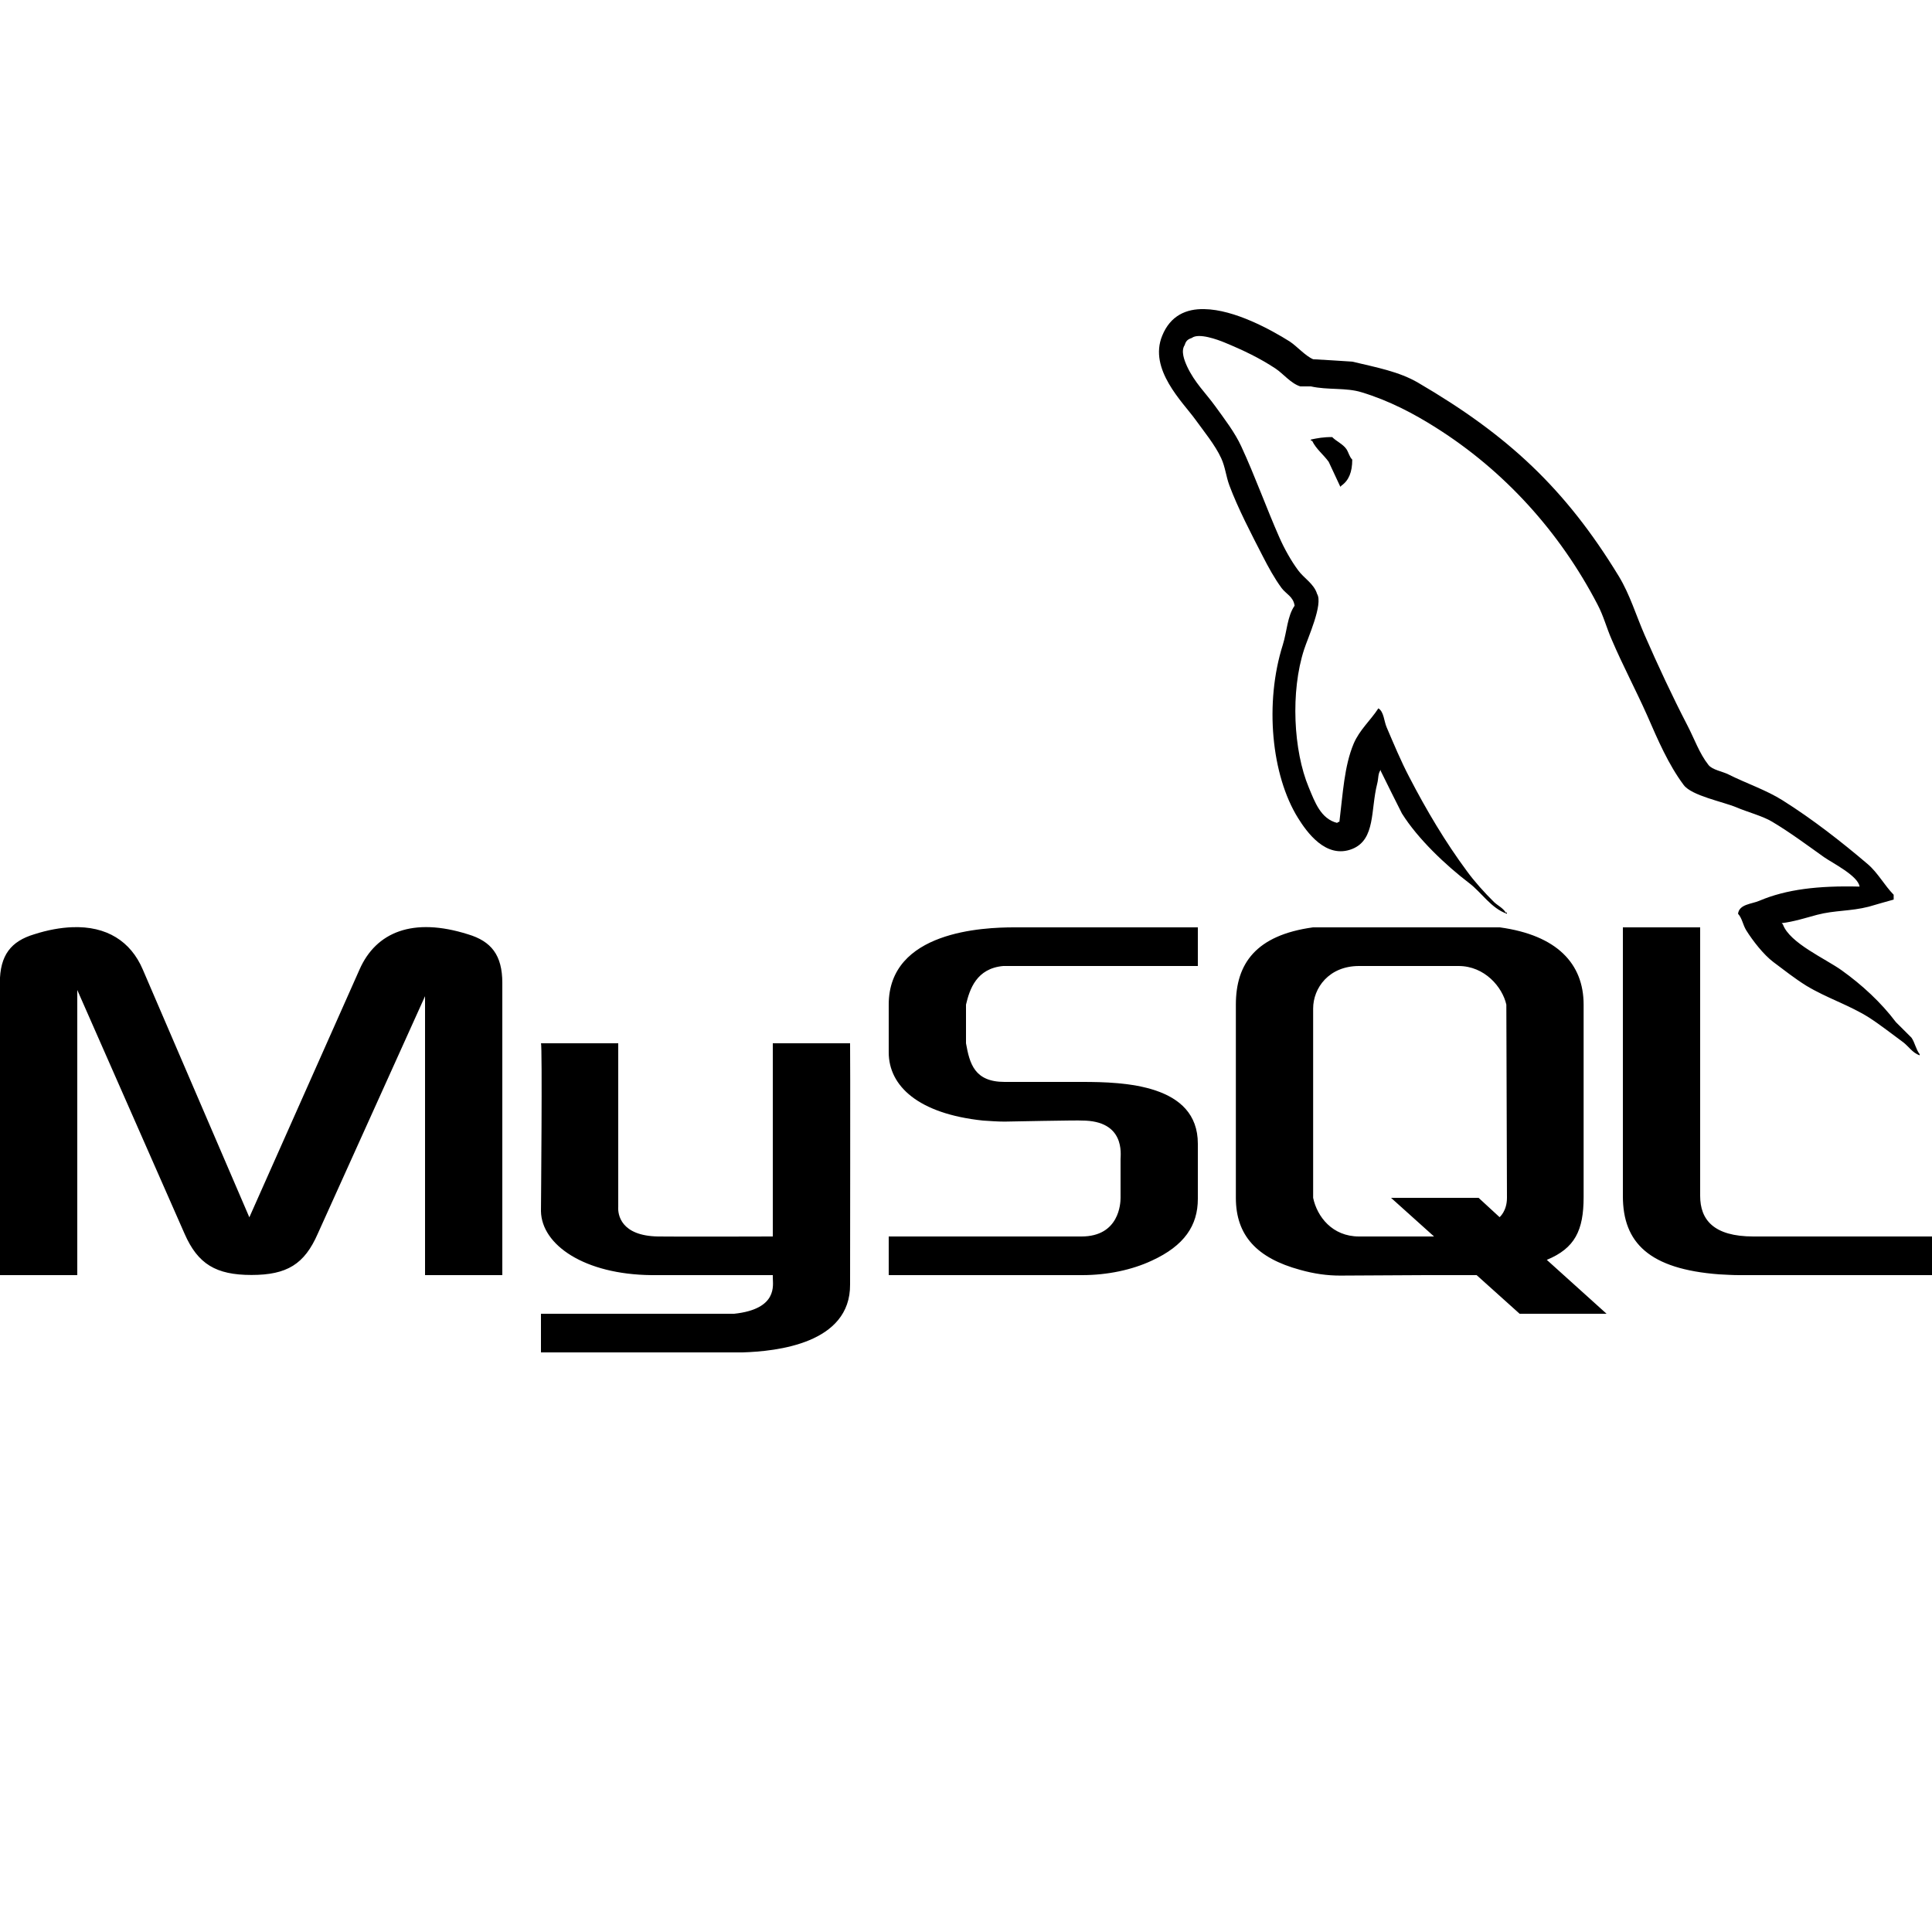
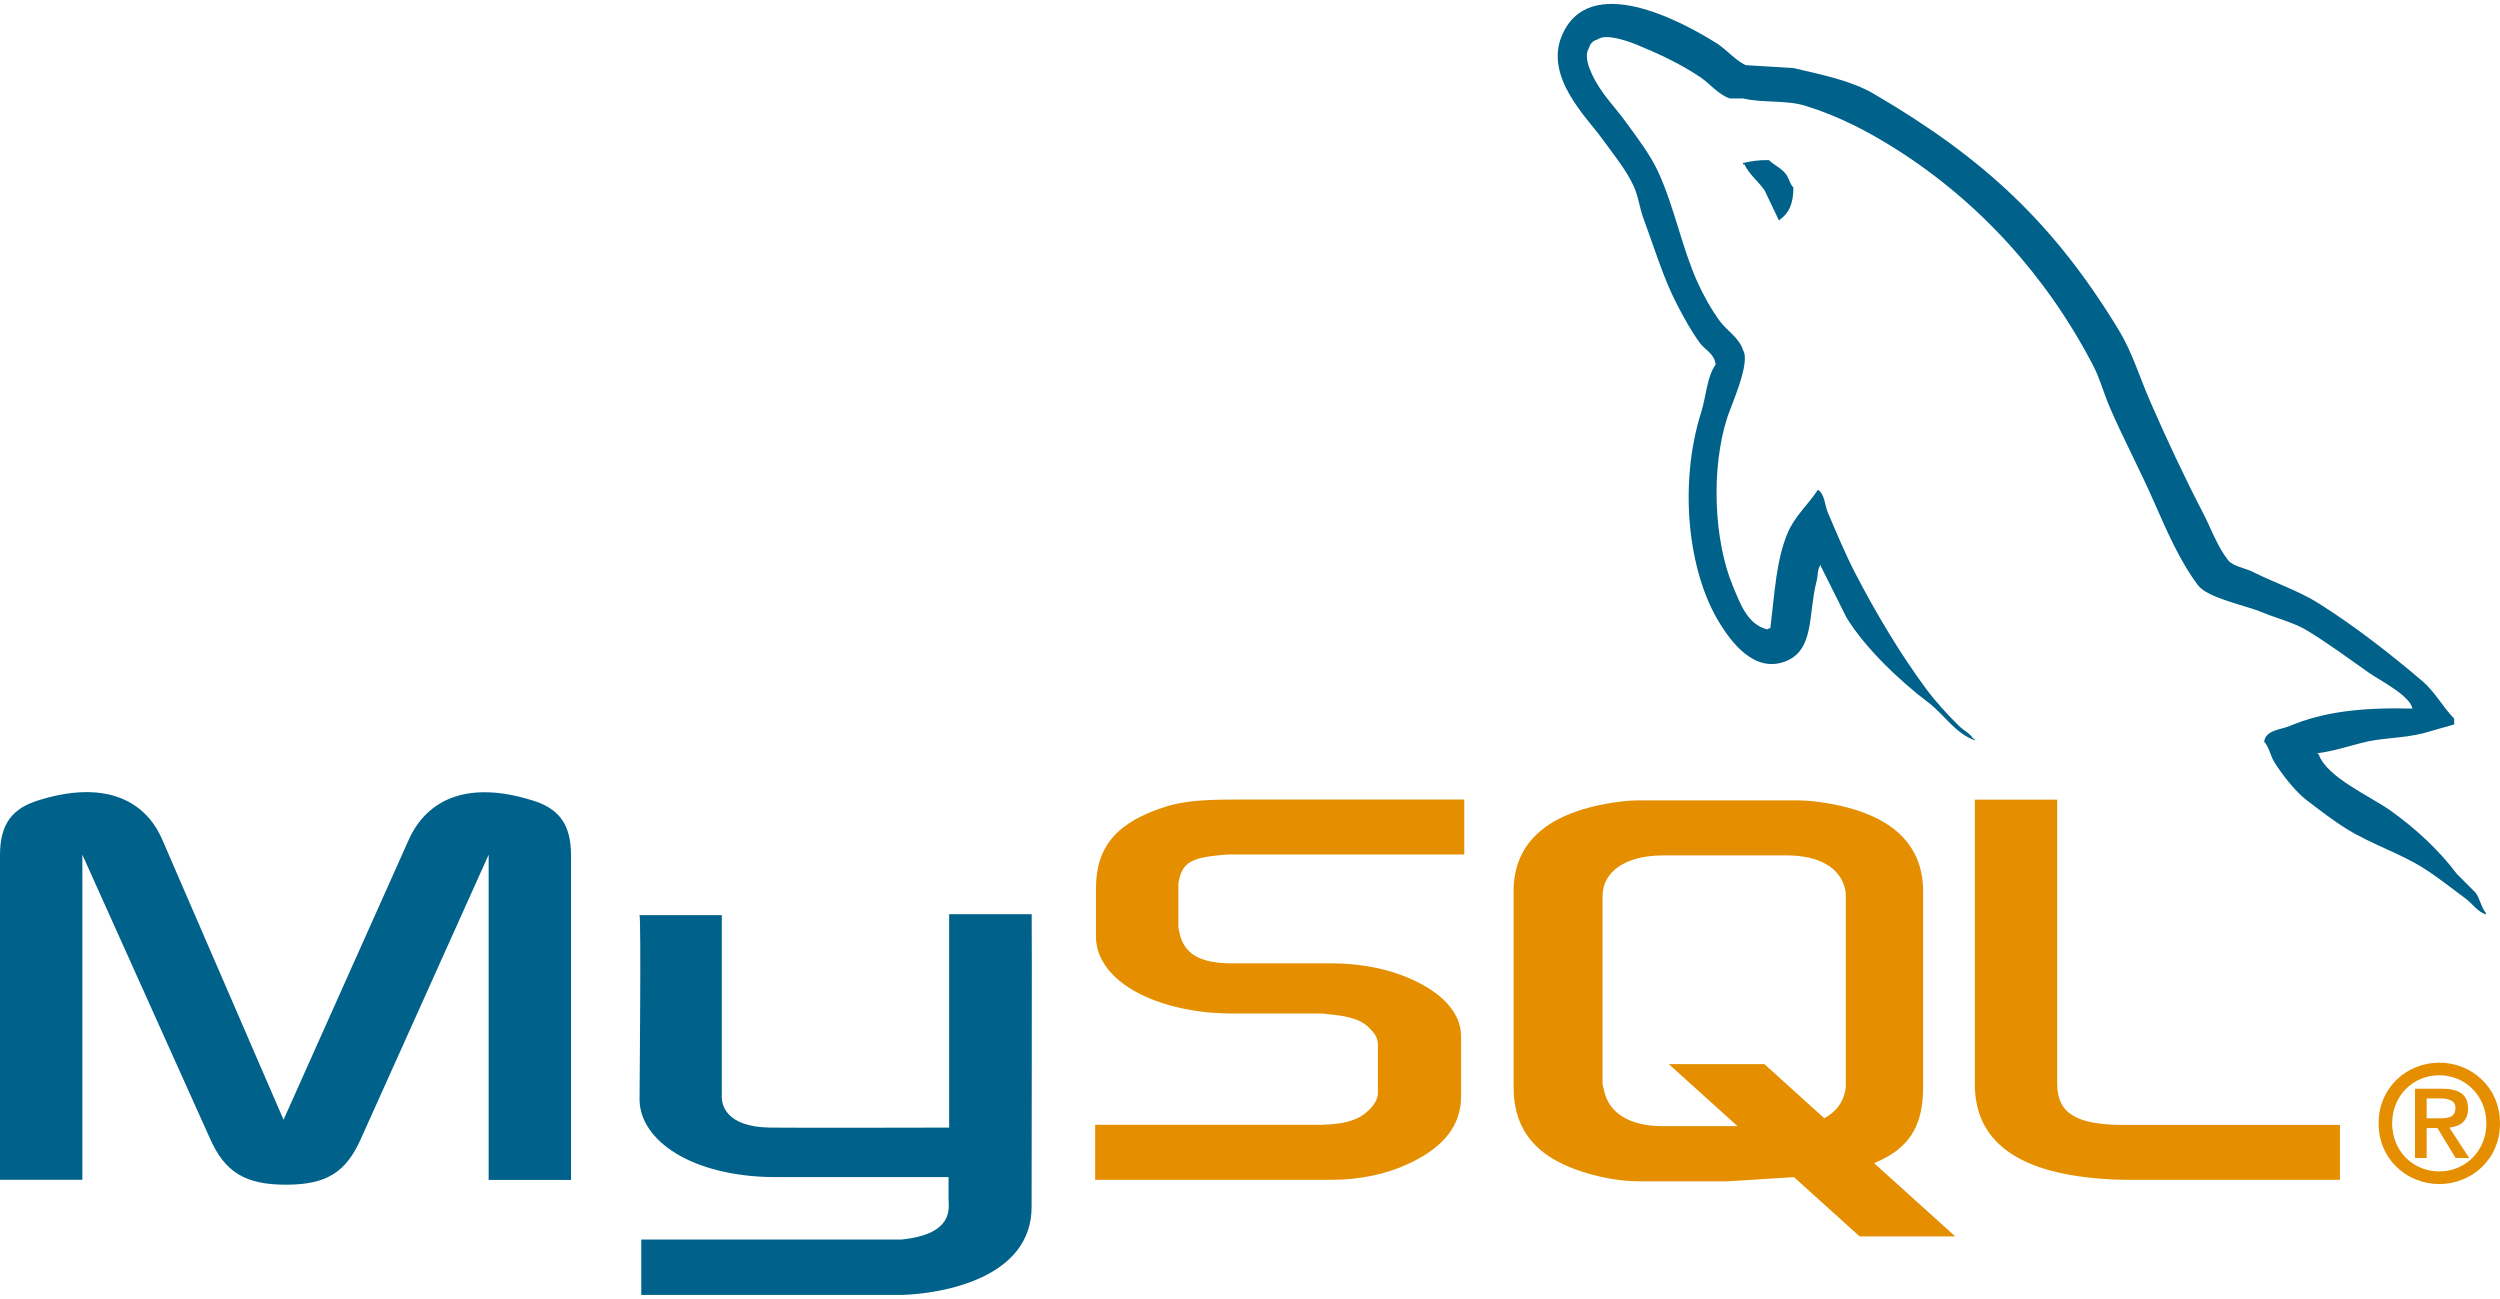
- <svg xmlns="http://www.w3.org/2000/svg" fill="#000000" viewBox="0 0 50 50" width="50px" height="50px">
-   <path d="M 31.168 8 C 30.699 7.988 30.289 8.168 30.078 8.688 C 29.719 9.559 30.613 10.41 30.934 10.855 C 31.156 11.164 31.445 11.512 31.605 11.859 C 31.711 12.09 31.727 12.32 31.816 12.562 C 32.039 13.16 32.395 13.84 32.68 14.395 C 32.824 14.676 32.984 14.969 33.168 15.219 C 33.281 15.371 33.473 15.441 33.504 15.676 C 33.316 15.941 33.305 16.352 33.199 16.688 C 32.723 18.191 32.902 20.062 33.594 21.172 C 33.809 21.516 34.312 22.246 35 21.969 C 35.602 21.723 35.469 20.961 35.641 20.285 C 35.68 20.137 35.656 20.023 35.734 19.922 L 35.734 19.953 C 35.914 20.32 36.098 20.688 36.281 21.051 C 36.691 21.707 37.414 22.391 38.023 22.855 C 38.34 23.094 38.59 23.508 39 23.648 L 39 23.617 L 38.969 23.617 C 38.891 23.492 38.766 23.441 38.664 23.344 C 38.426 23.109 38.16 22.816 37.965 22.547 C 37.406 21.793 36.914 20.965 36.469 20.105 C 36.254 19.695 36.066 19.242 35.887 18.824 C 35.816 18.66 35.816 18.418 35.672 18.332 C 35.473 18.641 35.184 18.887 35.031 19.25 C 34.789 19.828 34.754 20.535 34.664 21.266 C 34.609 21.285 34.633 21.27 34.605 21.297 C 34.18 21.191 34.027 20.754 33.871 20.379 C 33.473 19.43 33.395 17.898 33.75 16.809 C 33.84 16.523 34.25 15.633 34.086 15.371 C 34.008 15.109 33.742 14.961 33.598 14.762 C 33.414 14.516 33.234 14.191 33.109 13.906 C 32.781 13.164 32.473 12.305 32.125 11.555 C 31.961 11.195 31.684 10.836 31.453 10.516 C 31.199 10.164 30.918 9.906 30.719 9.477 C 30.652 9.328 30.555 9.086 30.66 8.93 C 30.691 8.824 30.738 8.781 30.844 8.746 C 31.02 8.609 31.512 8.789 31.699 8.867 C 32.188 9.07 32.598 9.266 33.012 9.539 C 33.211 9.672 33.41 9.926 33.652 10 L 33.926 10 C 34.359 10.098 34.84 10.027 35.238 10.152 C 35.949 10.367 36.586 10.703 37.16 11.066 C 38.922 12.176 40.363 13.758 41.344 15.645 C 41.504 15.949 41.574 16.242 41.715 16.562 C 41.992 17.211 42.348 17.883 42.629 18.516 C 42.906 19.152 43.18 19.789 43.574 20.316 C 43.781 20.594 44.586 20.746 44.949 20.898 C 45.203 21.008 45.625 21.121 45.863 21.266 C 46.328 21.543 46.773 21.875 47.207 22.184 C 47.426 22.336 48.09 22.668 48.125 22.945 C 47.051 22.918 46.23 23.016 45.531 23.312 C 45.332 23.398 45.012 23.398 44.98 23.648 C 45.086 23.762 45.105 23.934 45.191 24.074 C 45.359 24.344 45.641 24.707 45.895 24.898 C 46.172 25.105 46.453 25.328 46.75 25.512 C 47.273 25.828 47.859 26.012 48.367 26.332 C 48.664 26.523 48.965 26.762 49.254 26.973 C 49.398 27.082 49.492 27.246 49.68 27.312 L 49.68 27.281 C 49.582 27.156 49.559 26.984 49.469 26.855 L 49.066 26.453 C 48.68 25.941 48.188 25.488 47.664 25.113 C 47.246 24.812 46.312 24.406 46.141 23.922 L 46.109 23.891 C 46.402 23.859 46.75 23.75 47.023 23.676 C 47.484 23.555 47.891 23.586 48.363 23.465 C 48.578 23.402 48.793 23.34 49.008 23.281 L 49.008 23.156 C 48.77 22.914 48.598 22.586 48.336 22.363 C 47.652 21.781 46.906 21.199 46.137 20.715 C 45.711 20.445 45.184 20.27 44.734 20.043 C 44.582 19.965 44.316 19.926 44.215 19.797 C 43.977 19.496 43.848 19.113 43.664 18.762 C 43.281 18.023 42.906 17.219 42.566 16.441 C 42.336 15.914 42.184 15.391 41.895 14.914 C 40.508 12.637 39.016 11.258 36.703 9.906 C 36.211 9.617 35.621 9.508 34.996 9.359 C 34.656 9.336 34.324 9.316 33.984 9.297 C 33.781 9.211 33.566 8.961 33.375 8.836 C 32.895 8.535 31.949 8.012 31.168 8 Z M 34.477 11.312 C 34.254 11.309 34.094 11.34 33.926 11.375 L 33.926 11.406 L 33.957 11.406 C 34.062 11.625 34.254 11.766 34.387 11.953 C 34.488 12.168 34.586 12.383 34.688 12.598 L 34.719 12.566 C 34.906 12.434 34.996 12.219 34.996 11.895 C 34.918 11.816 34.906 11.715 34.844 11.621 C 34.754 11.492 34.586 11.422 34.477 11.312 Z M 1.867 23.996 C 1.566 24.008 1.238 24.066 0.883 24.18 C 0.289 24.359 -0.004 24.715 -0.004 25.438 L -0.004 33 L 2 33 L 2 25.621 L 4.777 31.93 C 5.121 32.715 5.59 32.996 6.508 32.996 C 7.43 32.996 7.879 32.715 8.223 31.93 L 11 25.781 L 11 33 L 13 33 L 13 25.438 C 13 24.715 12.711 24.359 12.113 24.18 C 10.691 23.73 9.734 24.117 9.305 25.09 L 6.453 31.504 L 3.695 25.09 C 3.383 24.359 2.758 23.961 1.867 23.996 Z M 26.246 24 C 25.457 24 23 24.094 23 26 L 23 27.234 C 23 28.109 23.77 28.824 25.438 29 C 25.625 29.012 25.812 29.027 26 29.027 C 26 29.027 27.945 28.988 28 29 C 29.125 29 29 29.875 29 30 L 29 31 C 29 31.137 28.969 32 27.988 32 L 23 32 L 23 33 L 28.008 33 C 28.664 33 29.301 32.863 29.809 32.625 C 30.652 32.238 31 31.715 31 31.027 L 31 29.598 C 31 28.062 29.094 28 28 28 L 26 28 C 25.215 28 25.094 27.523 25 27 L 25 26 C 25.094 25.602 25.27 25.062 25.965 25 L 31 25 L 31 24 Z M 33.98 24 C 32.504 24.203 31.984 24.938 31.984 26 L 31.984 31 C 31.984 31.973 32.527 32.559 33.645 32.863 C 34.02 32.969 34.359 33.012 34.68 33.012 L 36.906 33 L 38.215 33 L 39.328 34 L 41.578 34 L 40.031 32.605 C 40.758 32.305 40.984 31.844 40.984 30.98 L 40.984 26 C 40.984 24.938 40.293 24.203 38.816 24 Z M 42 24 L 42 30.957 C 42 32.164 42.684 32.844 44.492 32.98 C 44.66 32.988 44.832 33 45 33 L 50 33 L 50 32 L 45.379 32 C 44.348 32 44 31.566 44 30.949 L 44 24 Z M 35.172 25 L 37.746 25 C 38.426 25 38.883 25.547 38.984 26 C 38.984 26 39 30.656 39 31 C 39 31.344 38.809 31.5 38.809 31.5 L 38.266 31 L 36 31 L 37.113 32 L 35.172 32 C 34.477 32 34.086 31.484 33.984 31 L 33.984 26.102 C 33.984 25.57 34.391 25 35.172 25 Z M 14 27 C 14.039 27.039 14 31.262 14 31.344 C 14.016 32.219 15.125 32.984 16.863 33 L 20 33 L 20 33.066 C 20 33.254 20.137 33.879 19 34 C 18.988 34 14.012 34 14 34 L 14 35 L 19.215 35 C 20.098 34.973 22.012 34.773 22 33.242 C 22 33.215 22.008 27 22 27 L 20 27 L 20 32 C 19.969 32 17.523 32.008 17.031 32 C 16.066 31.984 15.984 31.434 16 31.223 L 16 27 Z" />
+ <svg xmlns="http://www.w3.org/2000/svg" width="256" height="133" viewBox="0 0 204.8 105.765">
+   <path d="M0 96.334h6.747V69.7l10.445 23.227c1.232 2.8 2.92 3.806 6.228 3.806s4.93-.995 6.164-3.806L40.03 69.7v26.644h6.748v-26.6c0-2.595-1.04-3.85-3.18-4.498-5.125-1.6-8.564-.216-10.12 3.244l-10.25 22.923L13.3 68.48c-1.492-3.46-4.995-4.844-10.12-3.244C1.038 65.885 0 67.14 0 69.734v26.6zm52.386-21.686h6.745v14.68c-.063.798.256 2.67 3.952 2.727 1.886.03 14.554 0 14.672 0v-17.48h6.76c.03 0-.007 23.834-.006 23.936.037 5.878-7.294 7.155-10.672 7.254H52.533v-4.54l21.342-.001c4.342-.46 3.83-2.617 3.83-3.344v-1.77h-14.34c-6.672-.06-10.92-2.973-10.973-6.323-.005-.3.144-14.995-.004-15.14z" fill="#00618a" />
+   <path d="M89.716 96.334h19.398c2.27 0 4.477-.475 6.23-1.298 2.92-1.34 4.347-3.157 4.347-5.536v-4.93c0-1.947-1.622-3.763-4.8-4.974-1.687-.65-3.763-.995-5.774-.995h-8.175c-2.724 0-4.022-.822-4.346-2.638-.065-.216-.065-.4-.065-.606v-3.07c0-.173 0-.347.065-.563.324-1.384 1.038-1.774 3.438-2 .195 0 .454-.044.65-.044h19.268v-4.497h-18.944c-2.725 0-4.152.173-5.45.562C91.532 67 89.78 69 89.78 72.46v3.936c0 3.028 3.44 5.623 9.212 6.228.65.043 1.298.086 1.946.086h7.007c.26 0 .52 0 .714.044 2.14.173 3.05.562 3.698 1.34.4.4.52.78.52 1.2v3.936c0 .476-.324 1.082-.973 1.6-.584.52-1.557.865-2.855.952-.26 0-.454.043-.713.043h-18.62v4.498zm72.064-7.828c0 4.628 3.438 7.223 10.38 7.742a29.45 29.45 0 0 0 1.946.086h17.582v-4.498h-17.712c-3.957 0-5.45-.995-5.45-3.374v-23.27h-6.747v23.312zm-37.785.234V72.705c0-4.074 2.86-6.545 8.516-7.325a12.94 12.94 0 0 1 1.821-.13h12.807a13.87 13.87 0 0 1 1.886.13c5.656.78 8.516 3.25 8.516 7.325V88.74c0 3.305-1.215 5.074-4.015 6.227l6.646 6h-7.834l-5.377-4.854-5.413.343h-7.216c-1.235 0-2.535-.174-3.966-.564-4.3-1.17-6.37-3.424-6.37-7.152zm7.283-.4c0 .217.065.433.13.694.4 1.864 2.145 2.904 4.8 2.904h6.13l-5.63-5.083h7.834l4.9 4.433c.905-.482 1.5-1.22 1.7-2.167.065-.216.065-.433.065-.65V73.096c0-.173 0-.4-.065-.607-.4-1.733-2.146-2.73-4.746-2.73H136.22c-3 0-4.94 1.3-4.94 3.337v15.256z" fill="#e48e00" />
+   <g fill="#00618a">
+     <path d="M197.624 57.73c-4.147-.112-7.316.273-10.024 1.415-.77.325-1.997.333-2.123 1.298.423.443.49 1.105.825 1.65.647 1.047 1.74 2.45 2.713 3.184 1.064.803 2.16 1.663 3.303 2.36 2.03 1.238 4.296 1.945 6.25 3.184 1.152.73 2.296 1.65 3.42 2.476.555.408.93 1.042 1.65 1.297v-.118c-.38-.483-.477-1.147-.825-1.65l-1.533-1.533c-1.5-2-3.402-3.737-5.425-5.19-1.613-1.158-5.224-2.722-5.897-4.6l-.118-.118c1.144-.13 2.483-.543 3.54-.825 1.773-.475 3.358-.353 5.19-.825l2.477-.708v-.472c-.926-.95-1.586-2.207-2.595-3.066-2.64-2.25-5.523-4.495-8.49-6.37-1.646-1.04-3.68-1.714-5.425-2.595-.587-.296-1.618-.45-2.005-.944-.916-1.168-1.415-2.65-2.122-4-1.48-2.85-2.934-5.964-4.246-8.963-.895-2.045-1.48-4.062-2.594-5.897-5.355-8.804-11.12-14.118-20.048-19.34-1.9-1.11-4.187-1.55-6.605-2.123l-3.892-.236c-.792-.33-1.616-1.3-2.36-1.77-2.958-1.87-10.545-5.933-12.736-.6-1.383 3.373 2.067 6.664 3.302 8.374.866 1.2 1.976 2.543 2.594 3.892.407.886.478 1.775.826 2.713.857 2.3 1.603 4.823 2.712 6.958.56 1.08 1.178 2.218 1.887 3.184.435.593 1.18.854 1.297 1.77-.728 1.02-.77 2.6-1.18 3.892-1.843 5.812-1.148 13.035 1.533 17.337.823 1.32 2.76 4.152 5.425 3.066 2.33-.95 1.8-3.89 2.477-6.486.15-.59.058-1.02.354-1.415v.118l2.123 4.245c1.57 2.53 4.36 5.175 6.722 6.96 1.225.925 2.2 2.525 3.774 3.066v-.118h-.118c-.307-.48-.787-.677-1.18-1.06-.923-.905-1.95-2.03-2.713-3.066-2.15-2.918-4.048-6.11-5.778-9.435-.826-1.587-1.545-3.338-2.24-4.953-.268-.623-.265-1.564-.825-1.887-.763 1.184-1.887 2.14-2.477 3.538-.944 2.234-1.066 4.958-1.415 7.784-.207.074-.115.023-.236.118-1.642-.396-2.22-2.087-2.83-3.538-1.544-3.67-1.83-9.576-.472-13.798.35-1.092 1.94-4.534 1.297-5.543-.307-1.007-1.32-1.6-1.887-2.36-.7-.95-1.402-2.204-1.887-3.302-1.264-2.86-1.854-6.07-3.184-8.963-.636-1.382-1.71-2.78-2.594-4-.978-1.36-2.073-2.364-2.83-4-.27-.585-.636-1.52-.236-2.123a.93.93 0 0 1 .708-.708c.684-.527 2.59.175 3.302.472 1.89.786 3.47 1.534 5.072 2.595.77.5 1.547 1.496 2.476 1.77h1.06c1.66.382 3.52.12 5.07.59 2.742.833 5.198 2.13 7.43 3.538 6.798 4.292 12.355 10.402 16.157 17.7.612 1.173.876 2.294 1.415 3.538 1.087 2.5 2.456 5.093 3.538 7.547 1.08 2.45 2.13 4.92 3.656 6.958.802 1.07 3.9 1.646 5.307 2.24.987.417 2.603.852 3.538 1.415 1.785 1.077 3.515 2.36 5.19 3.54.837.59 3.41 1.883 3.538 2.948z" />
+     <path d="M144.91 12.798c-.865-.016-1.476.094-2.123.236v.118h.118c.412.848 1.14 1.393 1.65 2.123l1.18 2.476.118-.118c.73-.515 1.065-1.338 1.06-2.595-.293-.308-.336-.694-.59-1.062-.337-.49-1-.768-1.415-1.18z" fill-rule="evenodd" />
+   </g>
+   <path d="M194.855 91.708c0 2.97 2.347 4.972 4.972 4.972s4.972-2.002 4.972-4.972-2.347-4.972-4.972-4.972-4.972 2.002-4.972 4.972zm8.83 0c0 2.254-1.723 3.938-3.86 3.938-2.16 0-3.86-1.684-3.86-3.938s1.698-3.938 3.86-3.938c2.135 0 3.86 1.684 3.86 3.938zm-2.52 2.838h1.113l-1.63-2.492c.875-.093 1.537-.518 1.537-1.552 0-1.154-.73-1.63-2.134-1.63h-2.215v5.675h.955v-2.453h.888l1.485 2.453zm-2.374-3.25v-1.63h1.1c.57 0 1.26.106 1.26.77 0 .795-.623.862-1.34.862h-1.02z" fill="#e48e00" fill-rule="evenodd" />
</svg>
